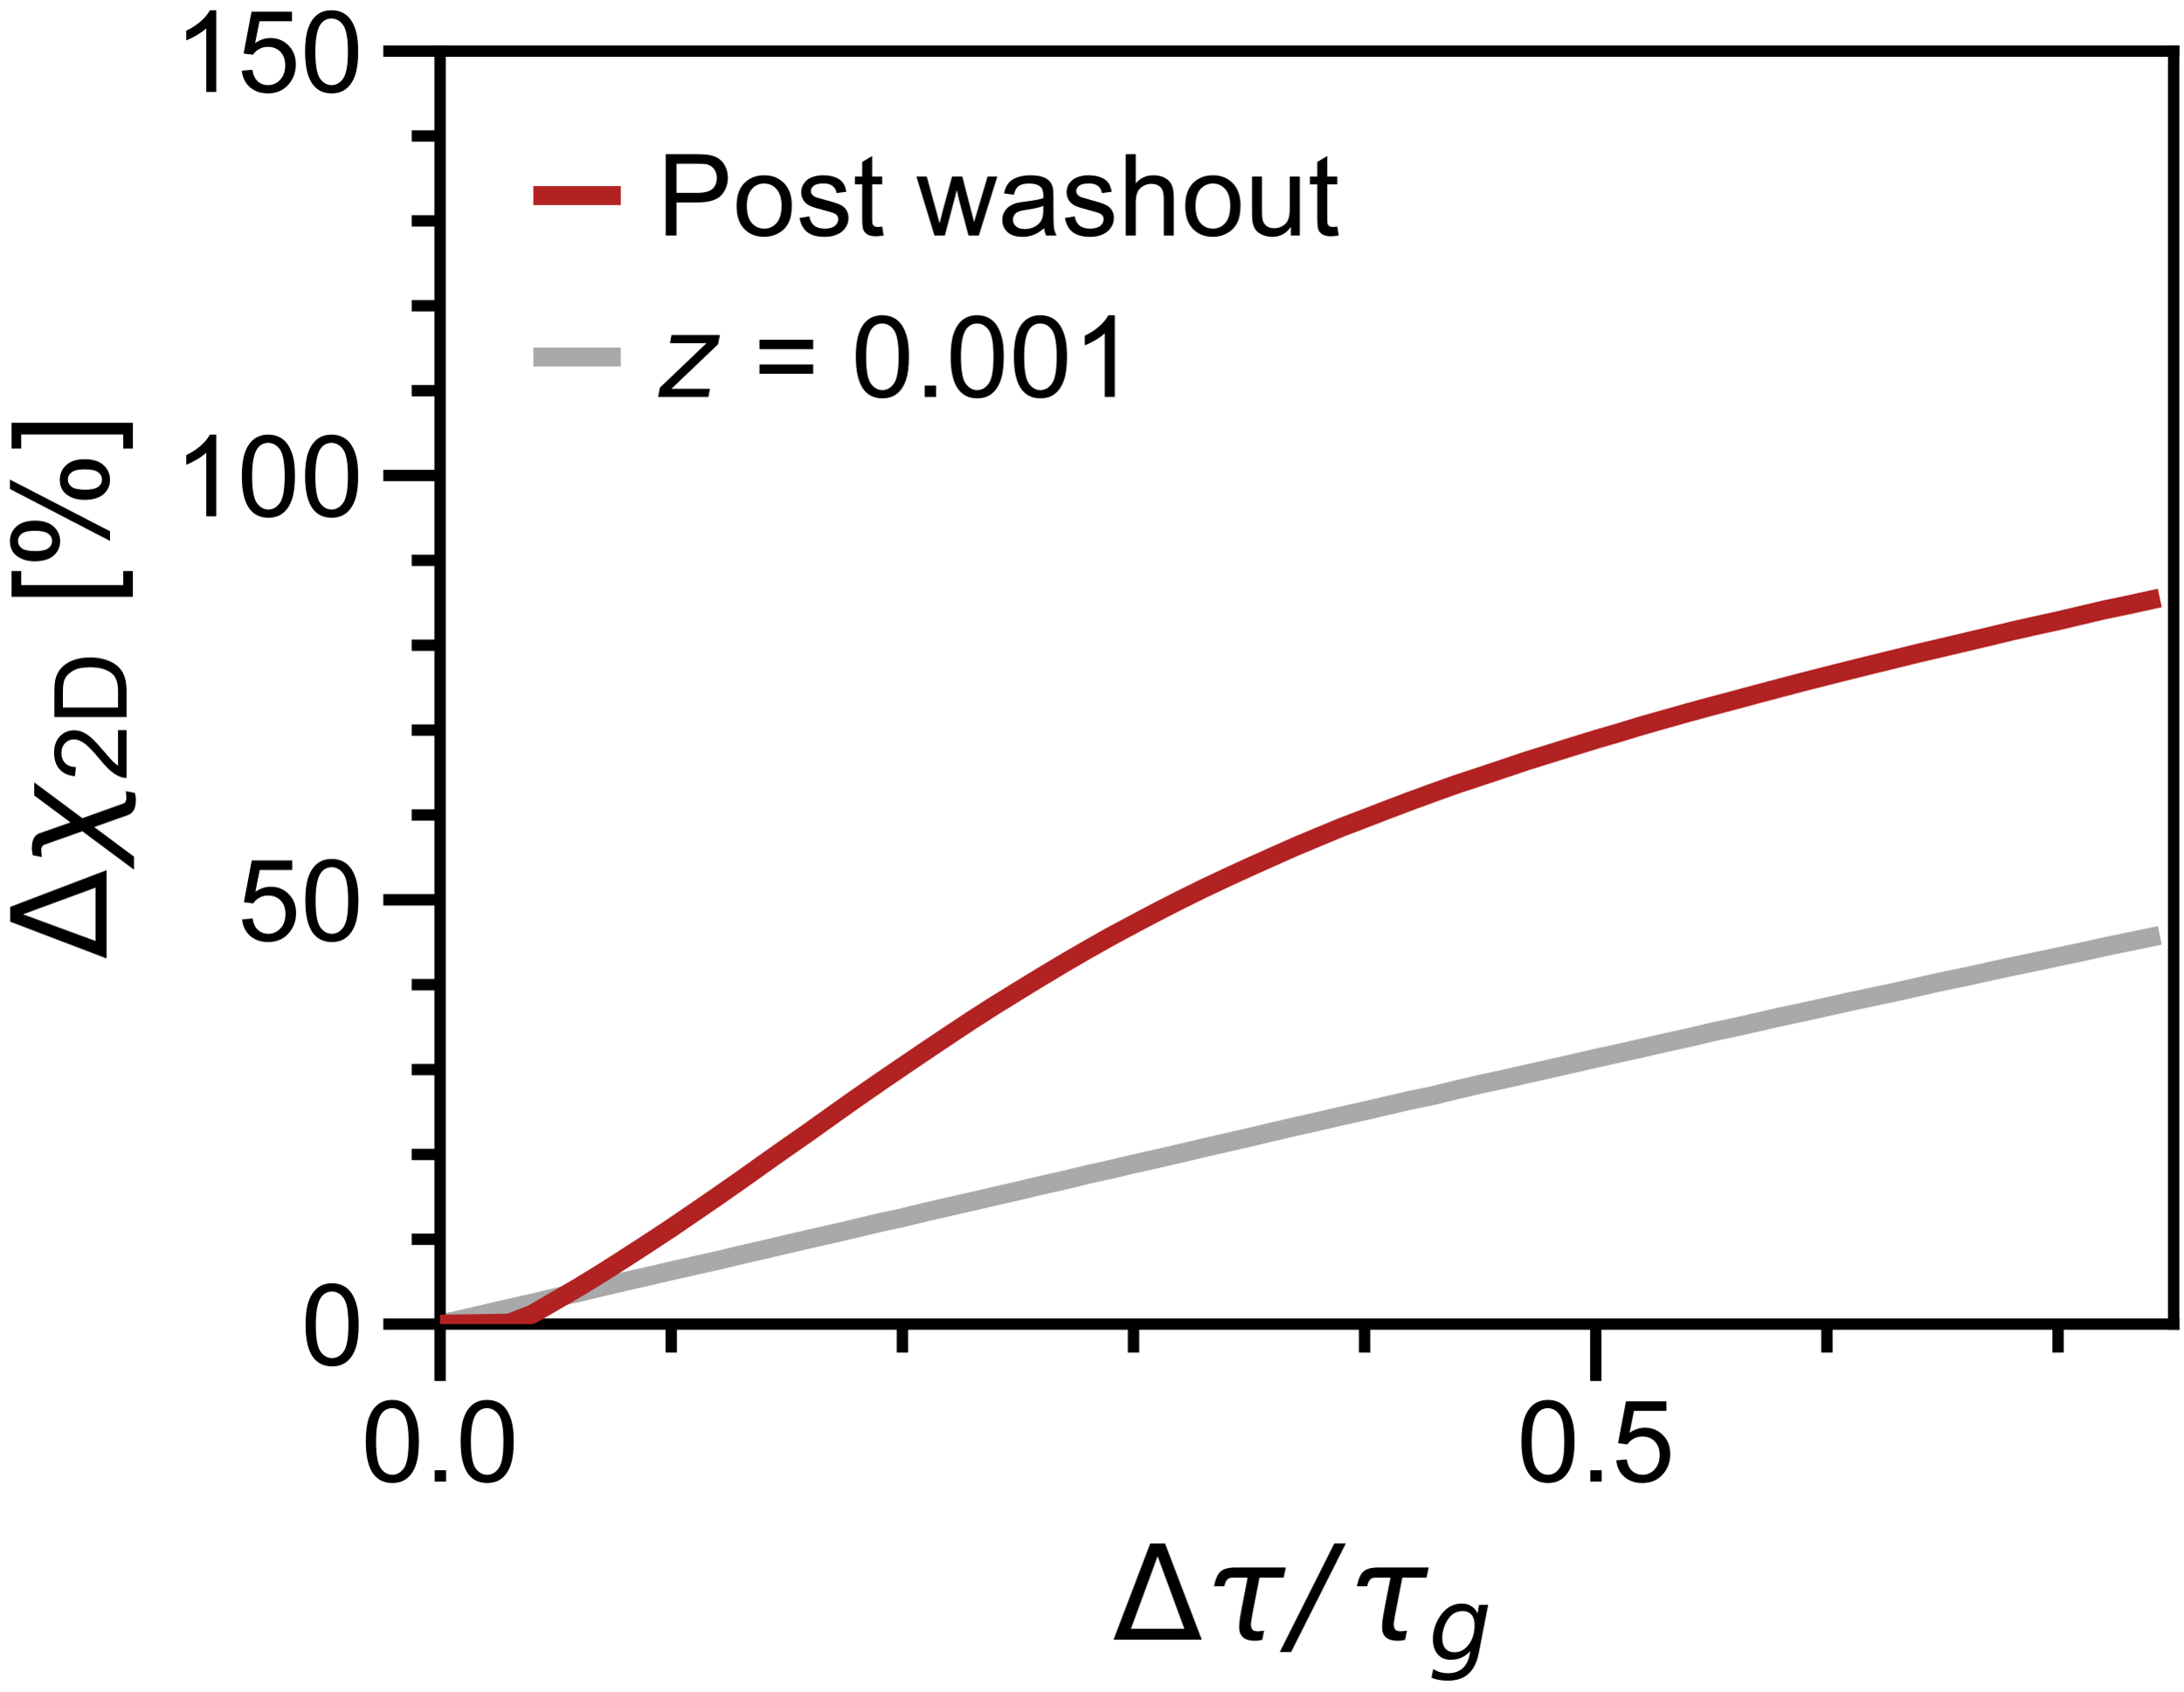
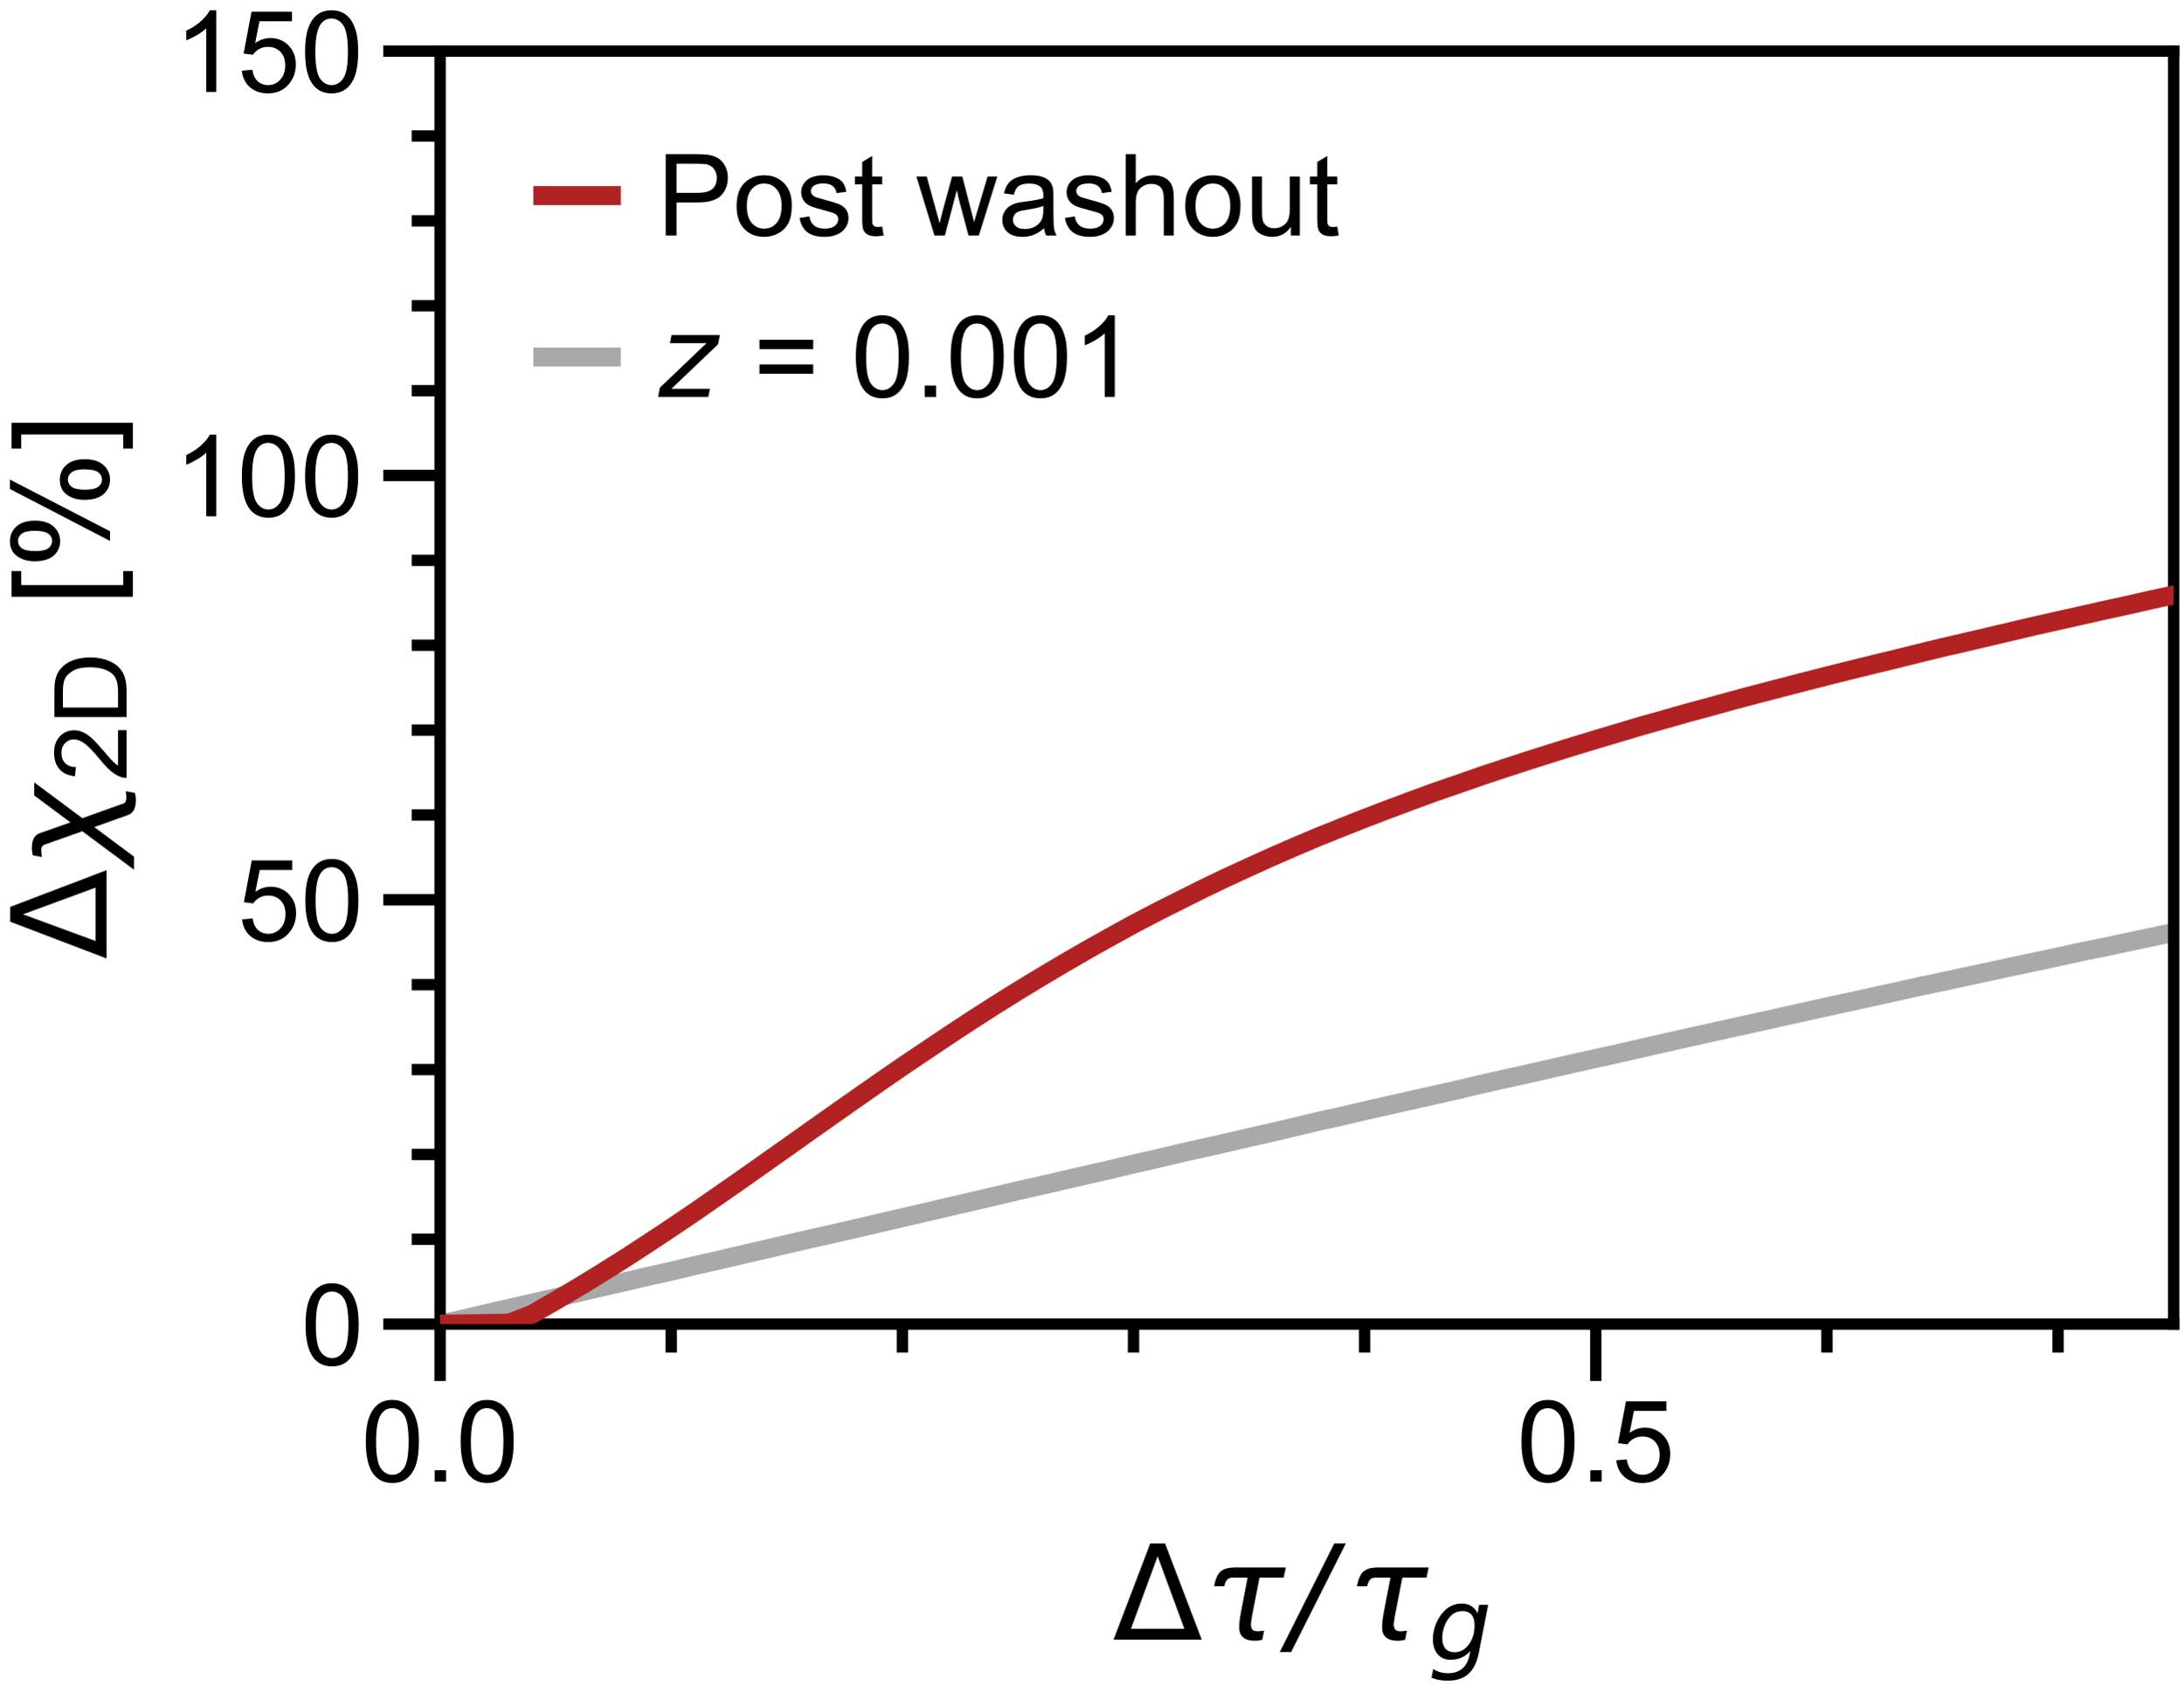
<svg xmlns="http://www.w3.org/2000/svg" xmlns:xlink="http://www.w3.org/1999/xlink" version="1.1" width="115.2pt" height="89.28pt" viewBox="-72 -72 115.2 89.28">
  <defs>
    <use id="g16-8" xlink:href="#g4-8" transform="scale(1.3158)" />
    <use id="g16-62" xlink:href="#g4-62" transform="scale(1.3158)" />
    <use id="g16-64" xlink:href="#g4-64" transform="scale(1.3158)" />
    <use id="g6-56" xlink:href="#g1-56" transform="scale(.886658)" />
    <path id="g1-6" d="M2.032-4.358L-.436 .556H.078L2.552-4.358H2.032Z" />
    <path id="g1-56" d="M3.563-3.27H3.025L2.929-2.762C2.851-2.947 2.732-3.09 2.564-3.192C2.403-3.3 2.212-3.347 1.991-3.347C1.787-3.347 1.596-3.306 1.417-3.228C1.231-3.15 1.07-3.037 .933-2.887C.723-2.66 .562-2.409 .448-2.116C.335-1.829 .275-1.536 .275-1.231C.275-.849 .371-.55 .562-.329C.747-.108 1.01 0 1.339 0C1.572 0 1.781-.042 1.985-.132C2.182-.221 2.355-.353 2.505-.526L2.457-.281C2.385 .066 2.242 .335 2.026 .52C1.805 .705 1.524 .801 1.184 .801C1.016 .801 .861 .777 .711 .741C.562 .699 .424 .634 .293 .55L.191 1.07C.335 1.13 .484 1.172 .646 1.201S.98 1.243 1.172 1.243C1.68 1.243 2.092 1.106 2.391 .837C2.696 .562 2.899 .149 3.007-.406L3.563-3.27ZM2.756-2.068C2.756-1.608 2.642-1.219 2.415-.915C2.188-.604 1.901-.448 1.56-.448C1.327-.448 1.148-.52 1.022-.664S.831-1.016 .831-1.285C.831-1.524 .873-1.757 .956-1.985S1.154-2.409 1.303-2.576C1.393-2.678 1.5-2.756 1.632-2.815C1.757-2.869 1.895-2.899 2.038-2.899C2.266-2.899 2.445-2.827 2.57-2.684S2.756-2.331 2.756-2.068Z" />
    <path id="g1-75" d="M.693-3.27L.61-2.839H2.54L.078-.49L-.018 0H2.636L2.72-.43H.687L3.15-2.78L3.246-3.27H.693Z" />
    <path id="g1-121" d="M1.178-2.809H1.859L1.62-1.566C1.56-1.273 1.524-1.046 1.5-.885C1.488-.747 1.476-.634 1.482-.544C1.482-.347 1.542-.203 1.662-.102C1.787 0 1.961 .048 2.2 .048C2.254 .048 2.301 .042 2.355 .036S2.463 .018 2.523 0L2.606-.412C2.534-.4 2.475-.395 2.427-.389C2.385-.383 2.343-.383 2.313-.383C2.206-.383 2.128-.406 2.08-.454C2.038-.502 2.014-.58 2.008-.693C2.008-.741 2.02-.807 2.032-.891C2.044-.98 2.062-1.1 2.092-1.243L2.397-2.809H3.491L3.587-3.27H1.321C.998-3.27 .771-3.21 .634-3.084C.502-2.971 .406-2.744 .341-2.421H.807C.831-2.552 .873-2.648 .933-2.714C.986-2.78 1.07-2.809 1.178-2.809Z" />
    <path id="g1-124" d="M1.459-3.025C1.429-3.108 1.381-3.18 1.315-3.234C1.196-3.33 1.016-3.377 .783-3.377C.729-3.377 .681-3.377 .628-3.365C.574-3.359 .52-3.347 .46-3.335L.383-2.923C.454-2.929 .514-2.941 .556-2.941C.604-2.947 .64-2.953 .675-2.953C.777-2.953 .855-2.929 .903-2.875C.921-2.857 .933-2.833 .944-2.798L1.548-1.094L-.191 1.243H.4L1.739-.556L2.283 .974C2.313 1.058 2.361 1.124 2.427 1.178C2.546 1.279 2.726 1.327 2.959 1.327C3.013 1.327 3.061 1.327 3.114 1.315C3.168 1.309 3.222 1.297 3.282 1.279L3.359 .873C3.288 .879 3.228 .885 3.186 .891C3.138 .897 3.102 .897 3.067 .897C2.965 .897 2.887 .873 2.839 .825C2.821 .807 2.809 .777 2.798 .747L2.14-1.094L3.76-3.27H3.168L1.949-1.632L1.459-3.025Z" />
+     <use id="g10-6" xlink:href="#g1-6" transform="scale(1.166665)" />
+     <use id="g10-121" xlink:href="#g1-121" transform="scale(1.166665)" />
+     <use id="g10-124" xlink:href="#g1-124" transform="scale(1.166665)" />
+     <path id="g14-109" d="M2.385-4.407L3.794-.579H.976L2.385-4.407ZM4.714 0L2.776-5.084H1.995L.056 0H4.714Z" />
    <use id="g17-17" xlink:href="#g4-17" transform="scale(1.12783)" />
    <use id="g17-19" xlink:href="#g4-19" transform="scale(1.12783)" />
    <use id="g17-20" xlink:href="#g4-20" transform="scale(1.12783)" />
    <use id="g17-24" xlink:href="#g4-24" transform="scale(1.12783)" />
    <use id="g17-32" xlink:href="#g4-32" transform="scale(1.12783)" />
    <use id="g17-51" xlink:href="#g4-51" transform="scale(1.12783)" />
    <use id="g17-68" xlink:href="#g4-68" transform="scale(1.12783)" />
    <use id="g17-75" xlink:href="#g4-75" transform="scale(1.12783)" />
    <use id="g17-82" xlink:href="#g4-82" transform="scale(1.12783)" />
    <use id="g17-86" xlink:href="#g4-86" transform="scale(1.12783)" />
    <use id="g17-87" xlink:href="#g4-87" transform="scale(1.12783)" />
    <use id="g17-88" xlink:href="#g4-88" transform="scale(1.12783)" />
    <use id="g17-90" xlink:href="#g4-90" transform="scale(1.12783)" />
-     <use id="g10-6" xlink:href="#g1-6" transform="scale(1.166665)" />
-     <use id="g10-121" xlink:href="#g1-121" transform="scale(1.166665)" />
-     <use id="g10-124" xlink:href="#g1-124" transform="scale(1.166665)" />
-     <path id="g14-109" d="M2.385-4.407L3.794-.579H.976L2.385-4.407ZM4.714 0L2.776-5.084H1.995L.056 0H4.714Z" />
    <path id="g4-8" d="M.309-2.894Q.309-3.302 .514-3.587T1.109-3.873Q1.468-3.873 1.701-3.616Q1.938-3.361 1.938-2.865Q1.938-2.382 1.699-2.12Q1.462-1.86 1.114-1.86Q.769-1.86 .538-2.117Q.309-2.374 .309-2.894ZM1.122-3.551Q.948-3.551 .831-3.4Q.717-3.25 .717-2.847Q.717-2.481 .834-2.33Q.951-2.182 1.122-2.182Q1.299-2.182 1.413-2.333Q1.53-2.483 1.53-2.883Q1.53-3.252 1.413-3.4Q1.296-3.551 1.122-3.551ZM1.125 .14L3.208-3.873H3.587L1.512 .14H1.125ZM2.772-.894Q2.772-1.304 2.977-1.587Q3.182-1.873 3.574-1.873Q3.933-1.873 4.167-1.616Q4.403-1.361 4.403-.865Q4.403-.382 4.164-.119Q3.928 .14 3.577 .14Q3.231 .14 3-.117Q2.772-.377 2.772-.894ZM3.587-1.551Q3.411-1.551 3.294-1.4Q3.18-1.249 3.18-.847Q3.18-.483 3.296-.332T3.585-.182Q3.764-.182 3.878-.332Q3.995-.483 3.995-.883Q3.995-1.252 3.878-1.4Q3.761-1.551 3.587-1.551Z" />
    <path id="g4-17" d="M.483 0V-.533H1.016V0H.483Z" />
    <path id="g4-19" d="M.221-1.878Q.221-2.553 .358-2.964Q.499-3.377 .771-3.6Q1.047-3.824 1.462-3.824Q1.769-3.824 2-3.699Q2.231-3.577 2.382-3.343Q2.533-3.112 2.618-2.777Q2.704-2.444 2.704-1.878Q2.704-1.208 2.566-.795Q2.429-.384 2.153-.158Q1.881 .065 1.462 .065Q.912 .065 .597-.33Q.221-.805 .221-1.878ZM.701-1.878Q.701-.94 .92-.629Q1.14-.32 1.462-.32T2.003-.631Q2.224-.943 2.224-1.878Q2.224-2.818 2.003-3.128Q1.785-3.437 1.457-3.437Q1.135-3.437 .943-3.164Q.701-2.816 .701-1.878Z" />
    <path id="g4-20" d="M1.982 0H1.514V-2.979Q1.346-2.818 1.07-2.657Q.797-2.496 .579-2.416V-2.868Q.972-3.052 1.265-3.315T1.681-3.824H1.982V0Z" />
    <path id="g4-21" d="M2.678-.449V0H.161Q.156-.169 .216-.325Q.312-.582 .522-.831Q.735-1.081 1.135-1.408Q1.756-1.917 1.974-2.213Q2.192-2.512 2.192-2.777Q2.192-3.055 1.992-3.244Q1.795-3.437 1.475-3.437Q1.138-3.437 .935-3.234T.73-2.673L.249-2.722Q.299-3.26 .621-3.541Q.943-3.824 1.486-3.824Q2.034-3.824 2.353-3.52T2.673-2.766Q2.673-2.538 2.579-2.317T2.268-1.852Q2.052-1.608 1.548-1.182Q1.127-.829 1.008-.701Q.888-.577 .81-.449H2.678Z" />
    <path id="g4-24" d="M.221-.997L.712-1.039Q.766-.681 .964-.499Q1.164-.32 1.444-.32Q1.782-.32 2.016-.574T2.25-1.249Q2.25-1.649 2.024-1.881Q1.8-2.112 1.436-2.112Q1.21-2.112 1.029-2.008Q.847-1.907 .743-1.743L.304-1.8L.673-3.756H2.566V-3.309H1.047L.842-2.286Q1.185-2.525 1.561-2.525Q2.06-2.525 2.403-2.179T2.746-1.291Q2.746-.774 2.444-.397Q2.078 .065 1.444 .065Q.925 .065 .595-.226Q.268-.517 .221-.997Z" />
    <path id="g4-32" d="M2.811-2.239H.296V-2.676H2.811V-2.239ZM2.811-1.083H.296V-1.52H2.811V-1.083Z" />
    <path id="g4-39" d="M.41 0V-3.808H1.722Q2.166-3.808 2.4-3.754Q2.728-3.678 2.959-3.481Q3.26-3.226 3.408-2.829Q3.559-2.434 3.559-1.925Q3.559-1.491 3.457-1.156T3.198-.6Q3.039-.382 2.85-.255Q2.663-.13 2.395-.065Q2.13 0 1.785 0H.41ZM.914-.449H1.727Q2.104-.449 2.317-.52Q2.533-.59 2.66-.717Q2.839-.896 2.938-1.198Q3.039-1.501 3.039-1.933Q3.039-2.53 2.842-2.85Q2.647-3.172 2.366-3.281Q2.164-3.359 1.714-3.359H.914V-.449Z" />
    <path id="g4-51" d="M.41 0V-3.808H1.847Q2.226-3.808 2.426-3.772Q2.707-3.725 2.896-3.593Q3.086-3.463 3.2-3.226Q3.317-2.99 3.317-2.707Q3.317-2.221 3.008-1.883Q2.699-1.548 1.891-1.548H.914V0H.41ZM.914-1.998H1.899Q2.387-1.998 2.592-2.179T2.798-2.691Q2.798-2.93 2.676-3.099Q2.556-3.27 2.359-3.325Q2.231-3.359 1.888-3.359H.914V-1.998Z" />
    <path id="g4-62" d="M.361 1.057V-3.808H1.392V-3.421H.829V.67H1.392V1.057H.361Z" />
    <path id="g4-64" d="M1.133 1.057H.101V.67H.665V-3.421H.101V-3.808H1.133V1.057Z" />
    <path id="g4-68" d="M2.151-.34Q1.891-.119 1.649-.029Q1.411 .062 1.135 .062Q.681 .062 .436-.158Q.192-.382 .192-.727Q.192-.93 .283-1.096Q.377-1.265 .525-1.366Q.675-1.468 .862-1.52Q1-1.556 1.278-1.59Q1.844-1.657 2.112-1.751Q2.114-1.847 2.114-1.873Q2.114-2.159 1.982-2.276Q1.803-2.434 1.449-2.434Q1.12-2.434 .961-2.317Q.805-2.203 .73-1.909L.273-1.972Q.335-2.265 .478-2.444Q.621-2.626 .891-2.722Q1.161-2.821 1.517-2.821Q1.87-2.821 2.091-2.738T2.416-2.527Q2.52-2.403 2.561-2.211Q2.585-2.091 2.585-1.779V-1.156Q2.585-.504 2.613-.33Q2.644-.158 2.733 0H2.244Q2.172-.145 2.151-.34ZM2.112-1.385Q1.857-1.281 1.348-1.208Q1.06-1.166 .94-1.114T.756-.961Q.691-.862 .691-.74Q.691-.553 .831-.429Q.974-.304 1.247-.304Q1.517-.304 1.727-.421Q1.938-.54 2.037-.746Q2.112-.904 2.112-1.213V-1.385Z" />
    <path id="g4-75" d="M.351 0V-3.808H.818V-2.442Q1.146-2.821 1.644-2.821Q1.951-2.821 2.177-2.699Q2.403-2.579 2.499-2.366Q2.598-2.153 2.598-1.748V0H2.13V-1.748Q2.13-2.099 1.977-2.257Q1.826-2.418 1.548-2.418Q1.34-2.418 1.156-2.309Q.974-2.203 .896-2.018T.818-1.509V0H.351Z" />
    <path id="g4-82" d="M.177-1.379Q.177-2.146 .603-2.515Q.959-2.821 1.47-2.821Q2.039-2.821 2.4-2.447Q2.761-2.076 2.761-1.418Q2.761-.886 2.6-.579Q2.442-.275 2.135-.107Q1.831 .062 1.47 .062Q.891 .062 .533-.309Q.177-.681 .177-1.379ZM.657-1.379Q.657-.849 .888-.584Q1.12-.322 1.47-.322Q1.818-.322 2.05-.587T2.281-1.395Q2.281-1.907 2.047-2.169Q1.816-2.434 1.47-2.434Q1.12-2.434 .888-2.172T.657-1.379Z" />
    <path id="g4-86" d="M.164-.823L.626-.896Q.665-.618 .842-.47Q1.021-.322 1.34-.322Q1.662-.322 1.818-.452Q1.974-.584 1.974-.761Q1.974-.92 1.837-1.01Q1.74-1.073 1.359-1.169Q.844-1.299 .644-1.392Q.447-1.488 .343-1.655Q.242-1.824 .242-2.026Q.242-2.211 .325-2.366Q.41-2.525 .556-2.629Q.665-2.709 .852-2.764Q1.042-2.821 1.257-2.821Q1.582-2.821 1.826-2.728Q2.073-2.634 2.19-2.473Q2.307-2.314 2.351-2.047L1.894-1.985Q1.863-2.198 1.712-2.317Q1.564-2.437 1.291-2.437Q.969-2.437 .831-2.33T.694-2.081Q.694-1.99 .751-1.917Q.808-1.842 .93-1.792Q1-1.766 1.343-1.673Q1.839-1.54 2.034-1.455Q2.231-1.372 2.343-1.21T2.455-.81Q2.455-.577 2.317-.369Q2.182-.164 1.925-.049Q1.668 .062 1.343 .062Q.805 .062 .522-.161Q.242-.384 .164-.823Z" />
    <path id="g4-87" d="M1.372-.418L1.439-.005Q1.242 .036 1.086 .036Q.831 .036 .691-.044T.494-.255Q.436-.387 .436-.808V-2.395H.094V-2.759H.436V-3.442L.901-3.722V-2.759H1.372V-2.395H.901V-.782Q.901-.582 .925-.525Q.951-.468 1.005-.434Q1.062-.4 1.166-.4Q1.244-.4 1.372-.418Z" />
    <path id="g4-88" d="M2.159 0V-.405Q1.837 .062 1.283 .062Q1.039 .062 .826-.031Q.616-.125 .512-.265Q.41-.408 .369-.613Q.34-.751 .34-1.049V-2.759H.808V-1.229Q.808-.862 .836-.735Q.881-.551 1.023-.444Q1.166-.34 1.377-.34T1.772-.447Q1.956-.556 2.031-.74Q2.109-.927 2.109-1.281V-2.759H2.577V0H2.159Z" />
    <path id="g4-90" d="M.86 0L.016-2.759H.499L.938-1.166L1.101-.574Q1.112-.618 1.244-1.143L1.683-2.759H2.164L2.577-1.159L2.715-.631L2.873-1.164L3.346-2.759H3.8L2.938 0H2.452L2.013-1.652L1.907-2.122L1.348 0H.86Z" />
  </defs>
  <g id="page1">
    <g stroke-miterlimit="10" transform="translate(-72,17.28038)scale(0.996264,-0.996264)">
      <g fill="#000" stroke="#000">
        <g stroke-width="0.4">
          <clipPath id="pgfcp1">
            <path d="M0 0H115.632V89.615H0Z" />
          </clipPath>
          <g clip-path="url(#pgfcp1)">
            <g stroke-linecap="butt">
              <g stroke-linejoin="miter">
                <g stroke-width="0.0">
                  <g stroke="#000">
                    <g stroke-opacity="0">
                      <g stroke-dasharray="none" stroke-dashoffset="0.0">
</g>
                    </g>
                  </g>
                </g>
              </g>
            </g>
            <g stroke-linecap="butt">
              <g stroke-linejoin="miter">
                <g stroke-width="0.0">
                  <g stroke="#000">
                    <g stroke-opacity="0">
                      <g stroke-dasharray="none" stroke-dashoffset="0.0">
</g>
                    </g>
                  </g>
                </g>
              </g>
            </g>
+             <clipPath id="pgfcp2">
+               <path d="M23.31 19.464H115.13V86.907H23.31Z" />
+             </clipPath>
+             <g clip-path="url(#pgfcp2)">
+               <g stroke-linecap="butt">
+                 <g stroke-linejoin="round">
+                   <g fill="#b22222">
+                     <g fill-opacity="0.2">
+                       <g stroke-width="0.0">
+                         <g stroke="#b22222">
+                           <g stroke-opacity="0.2">
+                             <g stroke-dasharray="none" stroke-dashoffset="0.0">
+                               <path d="M23.31 19.464L24.535 19.48L25.759 19.499L26.983 19.519L28.207 20.002L29.431 20.709L30.657 21.431L31.881 22.179L33.105 22.95L34.329 23.748L35.553 24.555L36.778 25.384L38.002 26.236L39.226 27.085L40.45 27.949L41.674 28.818L42.898 29.686L44.123 30.55L45.347 31.406L46.571 32.262L47.795 33.108L49.02 33.931L50.245 34.753L51.469 35.556L52.693 36.348L53.917 37.112L55.141 37.854L56.365 38.583L57.59 39.294L58.814 39.976L60.038 40.645L61.262 41.293L62.486 41.906L63.712 42.517L64.936 43.109L66.16 43.671L67.384 44.225L68.608 44.756L69.833 45.276L71.057 45.765L72.281 46.256L73.505 46.724L74.729 47.179L75.954 47.617L77.178 48.045L78.402 48.483L79.626 48.888L80.851 49.283L82.075 49.679L83.3 50.062L84.524 50.426L85.748 50.795L86.972 51.159L88.196 51.5L89.421 51.854L90.645 52.187L91.869 52.529L93.093 52.848L94.317 53.161L95.542 53.48L96.767 53.8L97.991 54.097L99.215 54.402L100.439 54.7L101.663 55.006L102.888 55.305L104.112 55.592L105.336 55.876L106.56 56.164L107.784 56.447L109.009 56.722L110.233 56.995L111.457 57.274L112.681 57.544L113.906 57.817L115.131 58.093V58.102L113.906 57.847L112.681 57.558L111.457 57.298L110.233 57.024L109.009 56.748L107.784 56.471L106.56 56.178L105.336 55.889L104.112 55.6L102.888 55.321L101.663 55.022L100.439 54.716L99.215 54.424L97.991 54.127L96.767 53.812L95.542 53.504L94.317 53.182L93.093 52.863L91.869 52.533L90.645 52.195L89.421 51.869L88.196 51.523L86.972 51.173L85.748 50.809L84.524 50.448L83.3 50.072L82.075 49.686L80.851 49.304L79.626 48.896L78.402 48.487L77.178 48.066L75.954 47.655L74.729 47.191L73.505 46.732L72.281 46.266L71.057 45.785L69.833 45.289L68.608 44.772L67.384 44.237L66.16 43.68L64.936 43.115L63.712 42.531L62.486 41.917L61.262 41.3L60.038 40.661L58.814 39.988L57.59 39.298L56.365 38.591L55.141 37.863L53.917 37.121L52.693 36.354L51.469 35.576L50.245 34.769L49.02 33.947L47.795 33.121L46.571 32.273L45.347 31.423L44.123 30.556L42.898 29.693L41.674 28.822L40.45 27.96L39.226 27.095L38.002 26.244L36.778 25.396L35.553 24.567L34.329 23.753L33.105 22.956L31.881 22.192L30.657 21.436L29.431 20.715L28.207 20.005L26.983 19.52L25.759 19.499L24.535 19.481L23.31 19.464Z" stroke="none" />
+                             </g>
+                           </g>
+                         </g>
+                       </g>
+                     </g>
+                   </g>
+                 </g>
+               </g>
+             </g>
+             <clipPath id="pgfcp3">
+               <path d="M23.31 19.464H115.13V86.907H23.31Z" />
+             </clipPath>
+             <g clip-path="url(#pgfcp3)">
+               <g stroke-linecap="butt">
+                 <g stroke-linejoin="round">
+                   <g fill="#a9a9a9">
+                     <g fill-opacity="0.2">
+                       <g stroke-width="0.0">
+                         <g stroke="#a9a9a9">
+                           <g stroke-opacity="0.2">
+                             <g stroke-dasharray="none" stroke-dashoffset="0.0">
+                               <path d="M23.31 19.464L24.535 19.721L25.759 20.02L26.983 20.298L28.207 20.573L29.431 20.842L30.657 21.138L31.881 21.415L33.105 21.702L34.329 21.979L35.553 22.251L36.778 22.556L38.002 22.827L39.226 23.118L40.45 23.393L41.674 23.682L42.898 23.958L44.123 24.238L45.347 24.525L46.571 24.814L47.795 25.099L49.02 25.378L50.245 25.669L51.469 25.939L52.693 26.225L53.917 26.515L55.141 26.794L56.365 27.088L57.59 27.353L58.814 27.636L60.038 27.944L61.262 28.213L62.486 28.505L63.712 28.784L64.936 29.062L66.16 29.346L67.384 29.61L68.608 29.907L69.833 30.191L71.057 30.477L72.281 30.752L73.505 31.037L74.729 31.31L75.954 31.577L77.178 31.853L78.402 32.154L79.626 32.428L80.851 32.693L82.075 32.979L83.3 33.255L84.524 33.535L85.748 33.806L86.972 34.083L88.196 34.35L89.421 34.63L90.645 34.909L91.869 35.176L93.093 35.453L94.317 35.719L95.542 35.987L96.767 36.262L97.991 36.529L99.215 36.799L100.439 37.07L101.663 37.343L102.888 37.597L104.112 37.864L105.336 38.119L106.56 38.383L107.784 38.65L109.009 38.912L110.233 39.179L111.457 39.431L112.681 39.689L113.906 39.947L115.131 40.207V40.227L113.906 39.969L112.681 39.711L111.457 39.442L110.233 39.2L109.009 38.933L107.784 38.67L106.56 38.421L105.336 38.154L104.112 37.886L102.888 37.619L101.663 37.366L100.439 37.088L99.215 36.821L97.991 36.553L96.767 36.288L95.542 36.016L94.317 35.745L93.093 35.459L91.869 35.204L90.645 34.926L89.421 34.661L88.196 34.39L86.972 34.103L85.748 33.815L84.524 33.547L83.3 33.279L82.075 33.002L80.851 32.722L79.626 32.45L78.402 32.169L77.178 31.885L75.954 31.616L74.729 31.329L73.505 31.051L72.281 30.78L71.057 30.487L69.833 30.229L68.608 29.928L67.384 29.647L66.16 29.362L64.936 29.072L63.712 28.798L62.486 28.526L61.262 28.234L60.038 27.953L58.814 27.674L57.59 27.393L56.365 27.099L55.141 26.826L53.917 26.552L52.693 26.262L51.469 25.975L50.245 25.684L49.02 25.399L47.795 25.114L46.571 24.825L45.347 24.543L44.123 24.267L42.898 24L41.674 23.709L40.45 23.42L39.226 23.13L38.002 22.85L36.778 22.571L35.553 22.287L34.329 22.014L33.105 21.712L31.881 21.45L30.657 21.152L29.431 20.883L28.207 20.593L26.983 20.313L25.759 20.033L24.535 19.757L23.31 19.464Z" stroke="none" />
+                             </g>
+                           </g>
+                         </g>
+                       </g>
+                     </g>
+                   </g>
+                 </g>
+               </g>
+             </g>
            <g stroke-linecap="butt">
              <g stroke-linejoin="round">
                <g fill="#000">
                  <g stroke-width="0.602">
                    <g stroke="#000">
                      <g stroke-dasharray="none" stroke-dashoffset="0.0">
                        <g transform="translate(23.30998,19.46358)">
                          <path d="M0 0V-3.012" />
                        </g>
                      </g>
                    </g>
                  </g>
                </g>
              </g>
            </g>
            <g stroke="#000">
              <g fill="#000">
                <g transform="translate(19.12393,11.11978)">
                  <g stroke="none" transform="scale(-1.00375,1.00375)translate(-72,17.28038)scale(-1,-1)">
                    <use x="-72" y="17.28" xlink:href="#g17-19" />
                    <use x="-68.663" y="17.28" xlink:href="#g17-17" />
                    <use x="-66.996" y="17.28" xlink:href="#g17-19" />
                  </g>
                </g>
              </g>
            </g>
            <g stroke-linecap="butt">
              <g stroke-linejoin="round">
                <g fill="#000">
                  <g stroke-width="0.602">
                    <g stroke="#000">
                      <g stroke-dasharray="none" stroke-dashoffset="0.0">
                        <g transform="translate(84.52377,19.46358)">
                          <path d="M0 0V-3.012" />
                        </g>
                      </g>
                    </g>
                  </g>
                </g>
              </g>
            </g>
            <g stroke="#000">
              <g fill="#000">
                <g transform="translate(80.33772,11.11978)">
                  <g stroke="none" transform="scale(-1.00375,1.00375)translate(-72,17.28038)scale(-1,-1)">
                    <use x="-72" y="17.28" xlink:href="#g17-19" />
                    <use x="-68.663" y="17.28" xlink:href="#g17-17" />
                    <use x="-66.996" y="17.28" xlink:href="#g17-24" />
                  </g>
                </g>
              </g>
            </g>
            <g stroke-linecap="butt">
              <g stroke-linejoin="round">
                <g fill="#000">
                  <g stroke-width="0.602">
                    <g stroke="#000">
                      <g stroke-dasharray="none" stroke-dashoffset="0.0">
                        <g transform="translate(35.55273,19.46358)">
                          <path d="M0 0V-1.505" />
                        </g>
                      </g>
                    </g>
                  </g>
                </g>
              </g>
            </g>
            <g stroke-linecap="butt">
              <g stroke-linejoin="round">
                <g fill="#000">
                  <g stroke-width="0.602">
                    <g stroke="#000">
                      <g stroke-dasharray="none" stroke-dashoffset="0.0">
                        <g transform="translate(47.7955,19.46358)">
                          <path d="M0 0V-1.505" />
                        </g>
                      </g>
                    </g>
                  </g>
                </g>
              </g>
            </g>
            <g stroke-linecap="butt">
              <g stroke-linejoin="round">
                <g fill="#000">
                  <g stroke-width="0.602">
                    <g stroke="#000">
                      <g stroke-dasharray="none" stroke-dashoffset="0.0">
                        <g transform="translate(60.03825,19.46358)">
                          <path d="M0 0V-1.505" />
                        </g>
                      </g>
                    </g>
                  </g>
                </g>
              </g>
            </g>
            <g stroke-linecap="butt">
              <g stroke-linejoin="round">
                <g fill="#000">
                  <g stroke-width="0.602">
                    <g stroke="#000">
                      <g stroke-dasharray="none" stroke-dashoffset="0.0">
                        <g transform="translate(72.28102,19.46358)">
                          <path d="M0 0V-1.505" />
                        </g>
                      </g>
                    </g>
                  </g>
                </g>
              </g>
            </g>
            <g stroke-linecap="butt">
              <g stroke-linejoin="round">
                <g fill="#000">
                  <g stroke-width="0.602">
                    <g stroke="#000">
                      <g stroke-dasharray="none" stroke-dashoffset="0.0">
                        <g transform="translate(96.76654,19.46358)">
                          <path d="M0 0V-1.505" />
                        </g>
                      </g>
                    </g>
                  </g>
                </g>
              </g>
            </g>
            <g stroke-linecap="butt">
              <g stroke-linejoin="round">
                <g fill="#000">
                  <g stroke-width="0.602">
                    <g stroke="#000">
                      <g stroke-dasharray="none" stroke-dashoffset="0.0">
                        <g transform="translate(109.0093,19.46358)">
                          <path d="M0 0V-1.505" />
                        </g>
                      </g>
                    </g>
                  </g>
                </g>
              </g>
            </g>
            <g stroke="#000">
              <g fill="#000">
                <g transform="translate(58.8351,2.74446)">
                  <g stroke="none" transform="scale(-1.00375,1.00375)translate(-72,17.28038)scale(-1,-1)">
                    <use x="-71.913" y="17.28" xlink:href="#g14-109" />
                    <use x="-66.95" y="17.28" xlink:href="#g10-121" />
                    <use x="-62.575" y="17.28" xlink:href="#g10-6" />
                    <use x="-59.411" y="17.28" xlink:href="#g10-121" />
                    <use x="-55.246" y="18.337" xlink:href="#g6-56" />
                  </g>
                </g>
              </g>
            </g>
            <g stroke-linecap="butt">
              <g stroke-linejoin="round">
                <g fill="#000">
                  <g stroke-width="0.602">
                    <g stroke="#000">
                      <g stroke-dasharray="none" stroke-dashoffset="0.0">
                        <g transform="translate(23.30998,19.46358)">
                          <path d="M0 0H-3.012" />
                        </g>
                      </g>
                    </g>
                  </g>
                </g>
              </g>
            </g>
            <g stroke="#000">
              <g fill="#000">
                <g transform="translate(15.93367,17.29997)">
                  <g stroke="none" transform="scale(-1.00375,1.00375)translate(-72,17.28038)scale(-1,-1)">
                    <use x="-72" y="17.28" xlink:href="#g17-19" />
                  </g>
                </g>
              </g>
            </g>
            <g stroke-linecap="butt">
              <g stroke-linejoin="round">
                <g fill="#000">
                  <g stroke-width="0.602">
                    <g stroke="#000">
                      <g stroke-dasharray="none" stroke-dashoffset="0.0">
                        <g transform="translate(23.30998,41.94429)">
                          <path d="M0 0H-3.012" />
                        </g>
                      </g>
                    </g>
                  </g>
                </g>
              </g>
            </g>
            <g stroke="#000">
              <g fill="#000">
                <g transform="translate(12.57138,39.78069)">
                  <g stroke="none" transform="scale(-1.00375,1.00375)translate(-72,17.28038)scale(-1,-1)">
                    <use x="-72" y="17.28" xlink:href="#g17-24" />
                    <use x="-68.663" y="17.28" xlink:href="#g17-19" />
                  </g>
                </g>
              </g>
            </g>
            <g stroke-linecap="butt">
              <g stroke-linejoin="round">
                <g fill="#000">
                  <g stroke-width="0.602">
                    <g stroke="#000">
                      <g stroke-dasharray="none" stroke-dashoffset="0.0">
                        <g transform="translate(23.30998,64.425)">
                          <path d="M0 0H-3.012" />
                        </g>
                      </g>
                    </g>
                  </g>
                </g>
              </g>
            </g>
            <g stroke="#000">
              <g fill="#000">
                <g transform="translate(9.20908,62.26141)">
                  <g stroke="none" transform="scale(-1.00375,1.00375)translate(-72,17.28038)scale(-1,-1)">
                    <use x="-72" y="17.28" xlink:href="#g17-20" />
                    <use x="-68.663" y="17.28" xlink:href="#g17-19" />
                    <use x="-65.326" y="17.28" xlink:href="#g17-19" />
                  </g>
                </g>
              </g>
            </g>
            <g stroke-linecap="butt">
              <g stroke-linejoin="round">
                <g fill="#000">
                  <g stroke-width="0.602">
                    <g stroke="#000">
                      <g stroke-dasharray="none" stroke-dashoffset="0.0">
                        <g transform="translate(23.30998,86.90573)">
                          <path d="M0 0H-3.012" />
                        </g>
                      </g>
                    </g>
                  </g>
                </g>
              </g>
            </g>
            <g stroke="#000">
              <g fill="#000">
                <g transform="translate(9.20908,84.74213)">
                  <g stroke="none" transform="scale(-1.00375,1.00375)translate(-72,17.28038)scale(-1,-1)">
                    <use x="-72" y="17.28" xlink:href="#g17-20" />
                    <use x="-68.663" y="17.28" xlink:href="#g17-24" />
                    <use x="-65.326" y="17.28" xlink:href="#g17-19" />
                  </g>
                </g>
              </g>
            </g>
            <g stroke-linecap="butt">
              <g stroke-linejoin="round">
                <g fill="#000">
                  <g stroke-width="0.602">
                    <g stroke="#000">
                      <g stroke-dasharray="none" stroke-dashoffset="0.0">
                        <g transform="translate(23.30998,23.9595)">
                          <path d="M0 0H-1.505" />
                        </g>
                      </g>
                    </g>
                  </g>
                </g>
              </g>
            </g>
            <g stroke-linecap="butt">
              <g stroke-linejoin="round">
                <g fill="#000">
                  <g stroke-width="0.602">
                    <g stroke="#000">
                      <g stroke-dasharray="none" stroke-dashoffset="0.0">
                        <g transform="translate(23.30998,28.45543)">
                          <path d="M0 0H-1.505" />
                        </g>
                      </g>
                    </g>
                  </g>
                </g>
              </g>
            </g>
            <g stroke-linecap="butt">
              <g stroke-linejoin="round">
                <g fill="#000">
                  <g stroke-width="0.602">
                    <g stroke="#000">
                      <g stroke-dasharray="none" stroke-dashoffset="0.0">
                        <g transform="translate(23.30998,32.95134)">
                          <path d="M0 0H-1.505" />
                        </g>
                      </g>
                    </g>
                  </g>
                </g>
              </g>
            </g>
            <g stroke-linecap="butt">
              <g stroke-linejoin="round">
                <g fill="#000">
                  <g stroke-width="0.602">
                    <g stroke="#000">
                      <g stroke-dasharray="none" stroke-dashoffset="0.0">
                        <g transform="translate(23.30998,37.44836)">
                          <path d="M0 0H-1.505" />
                        </g>
                      </g>
                    </g>
                  </g>
                </g>
              </g>
            </g>
            <g stroke-linecap="butt">
              <g stroke-linejoin="round">
                <g fill="#000">
                  <g stroke-width="0.602">
                    <g stroke="#000">
                      <g stroke-dasharray="none" stroke-dashoffset="0.0">
                        <g transform="translate(23.30998,46.44022)">
                          <path d="M0 0H-1.505" />
                        </g>
                      </g>
                    </g>
                  </g>
                </g>
              </g>
            </g>
            <g stroke-linecap="butt">
              <g stroke-linejoin="round">
                <g fill="#000">
                  <g stroke-width="0.602">
                    <g stroke="#000">
                      <g stroke-dasharray="none" stroke-dashoffset="0.0">
                        <g transform="translate(23.30998,50.93614)">
                          <path d="M0 0H-1.505" />
                        </g>
                      </g>
                    </g>
                  </g>
                </g>
              </g>
            </g>
            <g stroke-linecap="butt">
              <g stroke-linejoin="round">
                <g fill="#000">
                  <g stroke-width="0.602">
                    <g stroke="#000">
                      <g stroke-dasharray="none" stroke-dashoffset="0.0">
                        <g transform="translate(23.30998,55.43317)">
                          <path d="M0 0H-1.505" />
                        </g>
                      </g>
                    </g>
                  </g>
                </g>
              </g>
            </g>
            <g stroke-linecap="butt">
              <g stroke-linejoin="round">
                <g fill="#000">
                  <g stroke-width="0.602">
                    <g stroke="#000">
                      <g stroke-dasharray="none" stroke-dashoffset="0.0">
                        <g transform="translate(23.30998,59.9291)">
                          <path d="M0 0H-1.505" />
                        </g>
                      </g>
                    </g>
                  </g>
                </g>
              </g>
            </g>
            <g stroke-linecap="butt">
              <g stroke-linejoin="round">
                <g fill="#000">
                  <g stroke-width="0.602">
                    <g stroke="#000">
                      <g stroke-dasharray="none" stroke-dashoffset="0.0">
                        <g transform="translate(23.30998,68.92093)">
                          <path d="M0 0H-1.505" />
                        </g>
                      </g>
                    </g>
                  </g>
                </g>
              </g>
            </g>
            <g stroke-linecap="butt">
              <g stroke-linejoin="round">
                <g fill="#000">
                  <g stroke-width="0.602">
                    <g stroke="#000">
                      <g stroke-dasharray="none" stroke-dashoffset="0.0">
                        <g transform="translate(23.30998,73.41795)">
                          <path d="M0 0H-1.505" />
                        </g>
                      </g>
                    </g>
                  </g>
                </g>
              </g>
            </g>
            <g stroke-linecap="butt">
              <g stroke-linejoin="round">
                <g fill="#000">
                  <g stroke-width="0.602">
                    <g stroke="#000">
                      <g stroke-dasharray="none" stroke-dashoffset="0.0">
                        <g transform="translate(23.30998,77.91388)">
                          <path d="M0 0H-1.505" />
                        </g>
                      </g>
                    </g>
                  </g>
                </g>
              </g>
            </g>
            <g stroke-linecap="butt">
              <g stroke-linejoin="round">
                <g fill="#000">
                  <g stroke-width="0.602">
                    <g stroke="#000">
                      <g stroke-dasharray="none" stroke-dashoffset="0.0">
                        <g transform="translate(23.30998,82.4098)">
                          <path d="M0 0H-1.505" />
                        </g>
                      </g>
                    </g>
                  </g>
                </g>
              </g>
            </g>
            <g stroke="#000">
              <g fill="#000">
                <g transform="matrix(0.0,1.0,-1.0,0.0,5.64226,38.69537)">
                  <g stroke="none" transform="scale(-1.00375,1.00375)translate(-72,17.28038)scale(-1,-1)">
                    <use x="-71.913" y="17.28" xlink:href="#g14-109" />
                    <use x="-66.95" y="17.28" xlink:href="#g10-124" />
                    <use x="-62.487" y="18.337" xlink:href="#g4-21" />
                    <use x="-59.528" y="18.337" xlink:href="#g4-39" />
                    <use x="-53.243" y="17.28" xlink:href="#g16-62" />
                    <use x="-51.299" y="17.28" xlink:href="#g16-8" />
                    <use x="-45.075" y="17.28" xlink:href="#g16-64" />
                  </g>
                </g>
              </g>
            </g>
-             <clipPath id="pgfcp2">
+             <clipPath id="pgfcp4">
              <path d="M23.31 19.464H115.13V86.907H23.31Z" />
            </clipPath>
-             <g clip-path="url(#pgfcp2)">
+             <g clip-path="url(#pgfcp4)">
              <g stroke-linecap="square">
                <g stroke-linejoin="round">
                  <g stroke-width="1.004">
                    <g stroke="#a9a9a9">
                      <g stroke-dasharray="none" stroke-dashoffset="0.0">
-                         <path d="M23.31 19.464L24.535 19.74L25.759 20.025L26.983 20.307L28.207 20.582L29.431 20.872L30.657 21.142L31.881 21.436L33.105 21.724L34.329 22.003L35.553 22.288L36.778 22.562L38.002 22.835L39.226 23.13L40.45 23.409L41.674 23.699L42.898 23.983L44.123 24.256L45.347 24.546L46.571 24.837L47.795 25.103L49.02 25.401L50.245 25.682L51.469 25.96L52.693 26.246L53.917 26.523L55.141 26.816L56.365 27.09L57.59 27.389L58.814 27.658L60.038 27.951L61.262 28.224L62.486 28.505L63.712 28.797L64.936 29.076L66.16 29.357L67.384 29.647L68.608 29.931L69.833 30.207L71.057 30.493L72.281 30.766L73.505 31.049L74.729 31.334L75.954 31.586L77.178 31.887L78.402 32.173L79.626 32.437L80.851 32.713L82.075 32.99L83.3 33.266L84.524 33.551L85.748 33.818L86.972 34.092L88.196 34.372L89.421 34.639L90.645 34.93L91.869 35.192L93.093 35.465L94.317 35.746L95.542 36.007L96.767 36.277L97.991 36.552L99.215 36.81L100.439 37.07L101.663 37.345L102.888 37.621L104.112 37.87L105.336 38.143L106.56 38.409L107.784 38.661L109.009 38.924L110.233 39.179L111.457 39.454L112.681 39.705L113.906 39.959" fill="none" />
+                         <path d="M23.31 19.464L24.535 19.739L25.759 20.026L26.983 20.305L28.207 20.583L29.431 20.863L30.657 21.145L31.881 21.432L33.105 21.708L34.329 21.997L35.553 22.269L36.778 22.563L38.002 22.838L39.226 23.125L40.45 23.407L41.674 23.695L42.898 23.979L44.123 24.253L45.347 24.534L46.571 24.82L47.795 25.106L49.02 25.388L50.245 25.676L51.469 25.958L52.693 26.243L53.917 26.533L55.141 26.809L56.365 27.094L57.59 27.374L58.814 27.655L60.038 27.948L61.262 28.224L62.486 28.516L63.712 28.792L64.936 29.066L66.16 29.354L67.384 29.629L68.608 29.918L69.833 30.21L71.057 30.481L72.281 30.767L73.505 31.045L74.729 31.32L75.954 31.596L77.178 31.87L78.402 32.162L79.626 32.439L80.851 32.708L82.075 32.99L83.3 33.267L84.524 33.54L85.748 33.81L86.972 34.093L88.196 34.371L89.421 34.645L90.645 34.918L91.869 35.19L93.093 35.457L94.317 35.731L95.542 36.002L96.767 36.275L97.991 36.541L99.215 36.81L100.439 37.079L101.663 37.354L102.888 37.608L104.112 37.875L105.336 38.136L106.56 38.402L107.784 38.66L109.009 38.922L110.233 39.19L111.457 39.437L112.681 39.7L113.906 39.958L115.131 40.217" fill="none" />
                      </g>
                    </g>
                  </g>
                </g>
              </g>
            </g>
            <g stroke-linecap="square">
              <g stroke-linejoin="miter">
                <g stroke-width="0.602">
                  <g stroke="#000">
                    <g stroke-dasharray="none" stroke-dashoffset="0.0">
                      <path d="M23.31 19.464V86.906" fill="none" />
                    </g>
                  </g>
                </g>
              </g>
            </g>
            <g stroke-linecap="square">
              <g stroke-linejoin="miter">
                <g stroke-width="0.602">
                  <g stroke="#000">
                    <g stroke-dasharray="none" stroke-dashoffset="0.0">
                      <path d="M115.131 19.464V86.906" fill="none" />
                    </g>
                  </g>
                </g>
              </g>
            </g>
            <g stroke-linecap="square">
              <g stroke-linejoin="miter">
                <g stroke-width="0.602">
                  <g stroke="#000">
                    <g stroke-dasharray="none" stroke-dashoffset="0.0">
                      <path d="M23.31 19.464H115.131" fill="none" />
                    </g>
                  </g>
                </g>
              </g>
            </g>
            <g stroke-linecap="square">
              <g stroke-linejoin="miter">
                <g stroke-width="0.602">
                  <g stroke="#000">
                    <g stroke-dasharray="none" stroke-dashoffset="0.0">
                      <path d="M23.31 86.906H115.131" fill="none" />
                    </g>
                  </g>
                </g>
              </g>
            </g>
-             <clipPath id="pgfcp3">
+             <clipPath id="pgfcp5">
              <path d="M23.31 19.464H115.13V86.907H23.31Z" />
            </clipPath>
-             <g clip-path="url(#pgfcp3)">
+             <g clip-path="url(#pgfcp5)">
              <g stroke-linecap="square">
                <g stroke-linejoin="round">
                  <g stroke-width="1.004">
                    <g stroke="#b22222">
                      <g stroke-dasharray="none" stroke-dashoffset="0.0">
-                         <path d="M23.31 19.464L24.535 19.481L25.759 19.499L26.983 19.52L28.207 20.003L29.431 20.712L30.657 21.425L31.881 22.176L33.105 22.957L34.329 23.749L35.553 24.556L36.778 25.392L38.002 26.234L39.226 27.088L40.45 27.961L41.674 28.824L42.898 29.679L44.123 30.556L45.347 31.424L46.571 32.272L47.795 33.108L49.02 33.938L50.245 34.759L51.469 35.57L52.693 36.354L53.917 37.11L55.141 37.86L56.365 38.592L57.59 39.303L58.814 39.995L60.038 40.651L61.262 41.298L62.486 41.924L63.712 42.531L64.936 43.109L66.16 43.671L67.384 44.22L68.608 44.765L69.833 45.279L71.057 45.786L72.281 46.254L73.505 46.728L74.729 47.191L75.954 47.639L77.178 48.076L78.402 48.478L79.626 48.887L80.851 49.301L82.075 49.682L83.3 50.065L84.524 50.443L85.748 50.799L86.972 51.174L88.196 51.521L89.421 51.866L90.645 52.2L91.869 52.524L93.093 52.855L94.317 53.179L95.542 53.501L96.767 53.813L97.991 54.122L99.215 54.425L100.439 54.725L101.663 55.026L102.888 55.312L104.112 55.601L105.336 55.89L106.56 56.186L107.784 56.463L109.009 56.729L110.233 57.018L111.457 57.308L112.681 57.561L113.906 57.829" fill="none" />
+                         <path d="M23.31 19.464L24.535 19.481L25.759 19.499L26.983 19.519L28.207 20.003L29.431 20.712L30.657 21.433L31.881 22.185L33.105 22.954L34.329 23.751L35.553 24.561L36.778 25.39L38.002 26.24L39.226 27.09L40.45 27.956L41.674 28.819L42.898 29.689L44.123 30.553L45.347 31.414L46.571 32.268L47.795 33.115L49.02 33.939L50.245 34.761L51.469 35.566L52.693 36.351L53.917 37.116L55.141 37.859L56.365 38.586L57.59 39.295L58.814 39.981L60.038 40.653L61.262 41.296L62.486 41.911L63.712 42.524L64.936 43.112L66.16 43.676L67.384 44.231L68.608 44.764L69.833 45.282L71.057 45.775L72.281 46.26L73.505 46.728L74.729 47.186L75.954 47.636L77.178 48.056L78.402 48.485L79.626 48.892L80.851 49.293L82.075 49.682L83.3 50.066L84.524 50.437L85.748 50.802L86.972 51.167L88.196 51.511L89.421 51.861L90.645 52.191L91.869 52.531L93.093 52.855L94.317 53.173L95.542 53.492L96.767 53.806L97.991 54.112L99.215 54.413L100.439 54.708L101.663 55.014L102.888 55.313L104.112 55.595L105.336 55.882L106.56 56.171L107.784 56.459L109.009 56.734L110.233 57.009L111.457 57.286L112.681 57.552L113.906 57.832L115.131 58.097" fill="none" />
                      </g>
                    </g>
                  </g>
                </g>
              </g>
            </g>
            <g stroke-linecap="square">
              <g stroke-linejoin="round">
                <g stroke-width="1.004">
                  <g stroke="#b22222">
                    <g stroke-dasharray="none" stroke-dashoffset="0.0">
                      <path d="M28.751 79.254H30.565H32.378" fill="none" />
                    </g>
                  </g>
                </g>
              </g>
            </g>
            <g stroke="#000">
              <g fill="#000">
                <g transform="translate(34.79625,77.13864)">
                  <g stroke="none" transform="scale(-1.00375,1.00375)translate(-72,17.28038)scale(-1,-1)">
                    <use x="-72" y="17.28" xlink:href="#g17-51" />
                    <use x="-67.998" y="17.28" xlink:href="#g17-82" />
                    <use x="-64.661" y="17.28" xlink:href="#g17-86" />
                    <use x="-61.661" y="17.28" xlink:href="#g17-87" />
                    <use x="-58.327" y="17.28" xlink:href="#g17-90" />
                    <use x="-53.994" y="17.28" xlink:href="#g17-68" />
                    <use x="-50.657" y="17.28" xlink:href="#g17-86" />
                    <use x="-47.657" y="17.28" xlink:href="#g17-75" />
                    <use x="-44.32" y="17.28" xlink:href="#g17-82" />
                    <use x="-40.983" y="17.28" xlink:href="#g17-88" />
                    <use x="-37.646" y="17.28" xlink:href="#g17-87" />
                  </g>
                </g>
              </g>
            </g>
            <g stroke-linecap="square">
              <g stroke-linejoin="round">
                <g stroke-width="1.004">
                  <g stroke="#a9a9a9">
                    <g stroke-dasharray="none" stroke-dashoffset="0.0">
                      <path d="M28.751 70.703H30.565H32.378" fill="none" />
                    </g>
                  </g>
                </g>
              </g>
            </g>
            <g stroke="#000">
              <g fill="#000">
                <g transform="translate(34.79625,68.58679)">
                  <g stroke="none" transform="scale(-1.00375,1.00375)translate(-72,17.28038)scale(-1,-1)">
                    <use x="-71.925" y="17.28" xlink:href="#g1-75" />
                    <use x="-66.925" y="17.28" xlink:href="#g17-32" />
                    <use x="-61.754" y="17.28" xlink:href="#g17-19" />
                    <use x="-58.417" y="17.28" xlink:href="#g17-17" />
                    <use x="-56.75" y="17.28" xlink:href="#g17-19" />
                    <use x="-53.413" y="17.28" xlink:href="#g17-19" />
                    <use x="-50.076" y="17.28" xlink:href="#g17-20" />
                  </g>
                </g>
              </g>
            </g>
          </g>
        </g>
      </g>
    </g>
  </g>
</svg>
